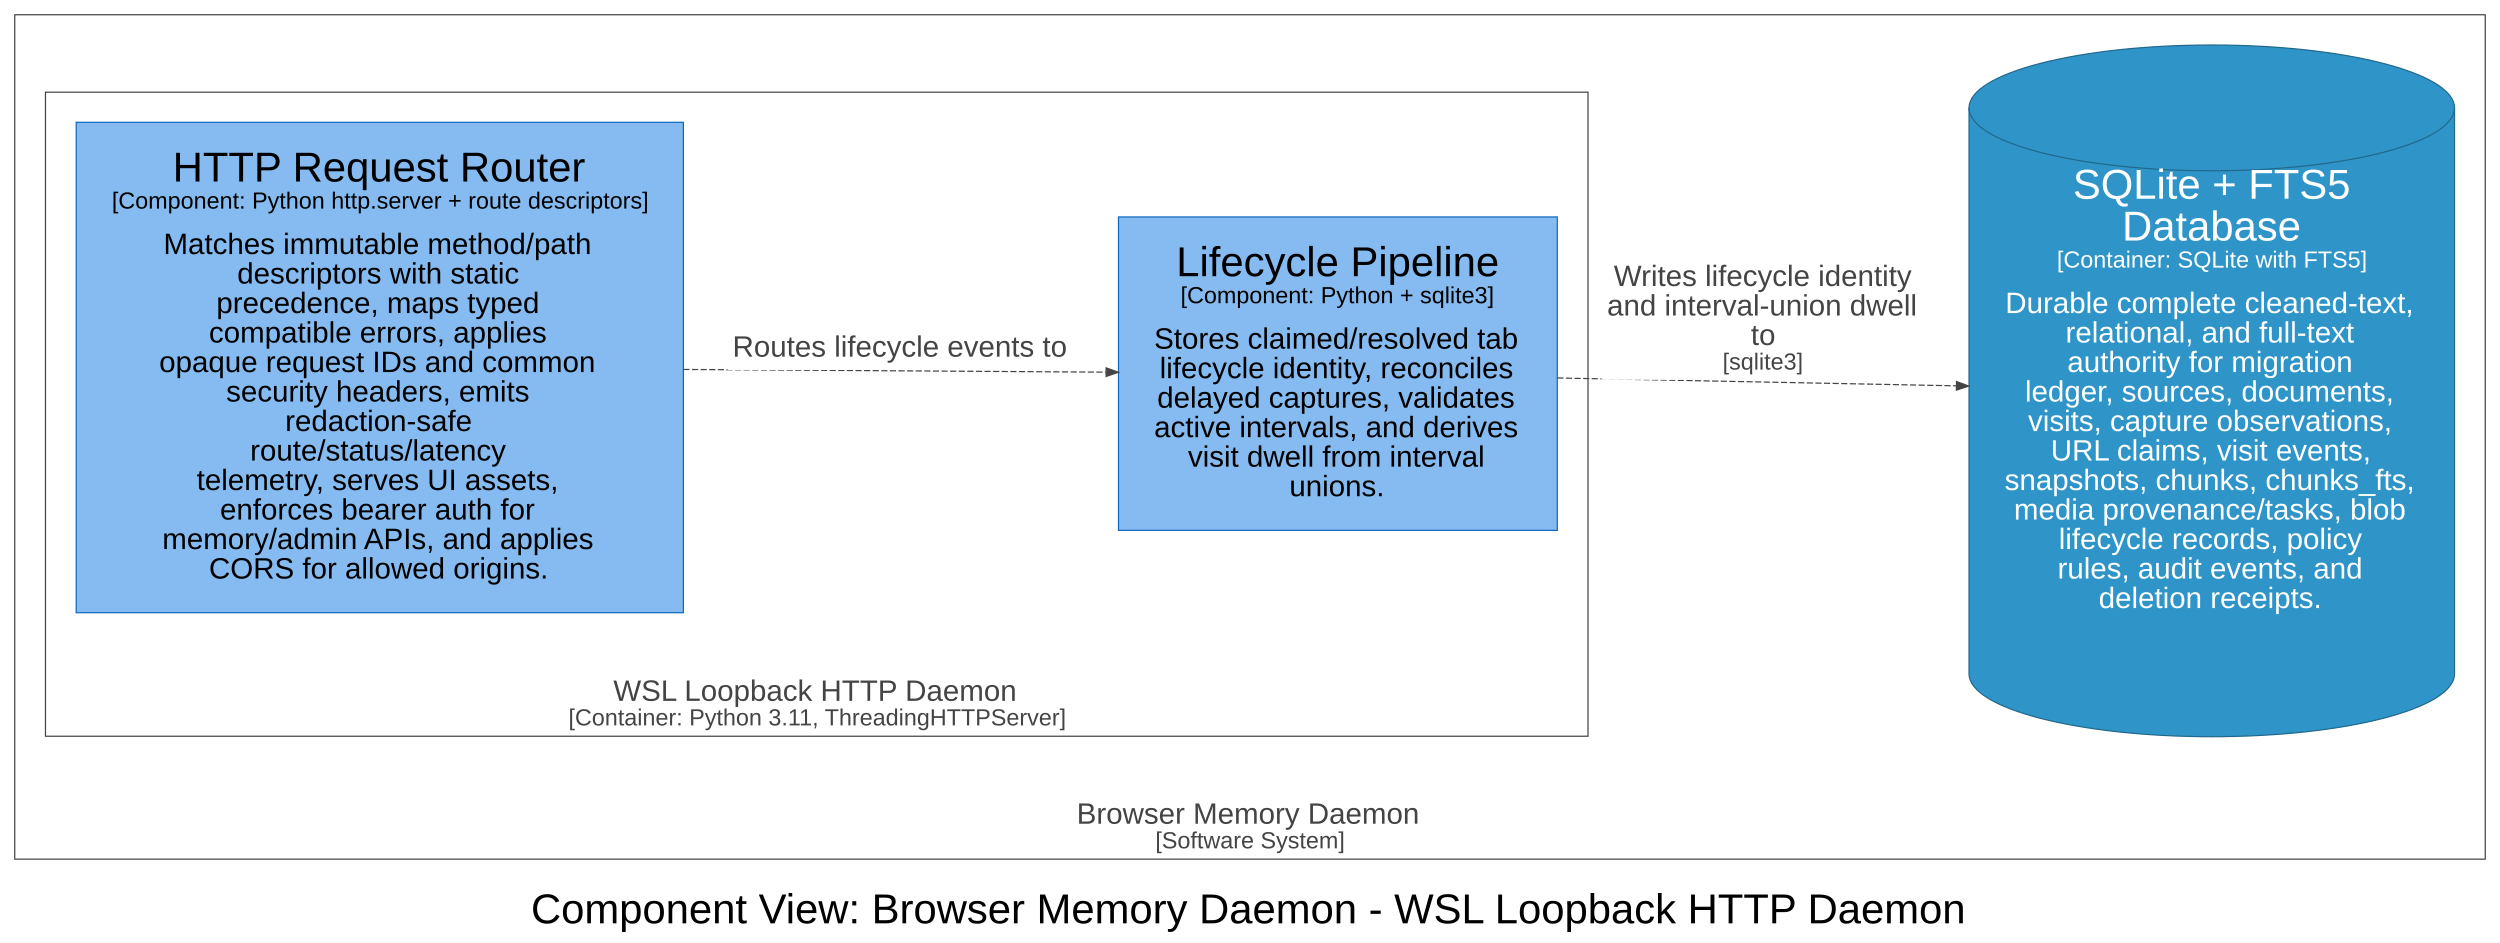
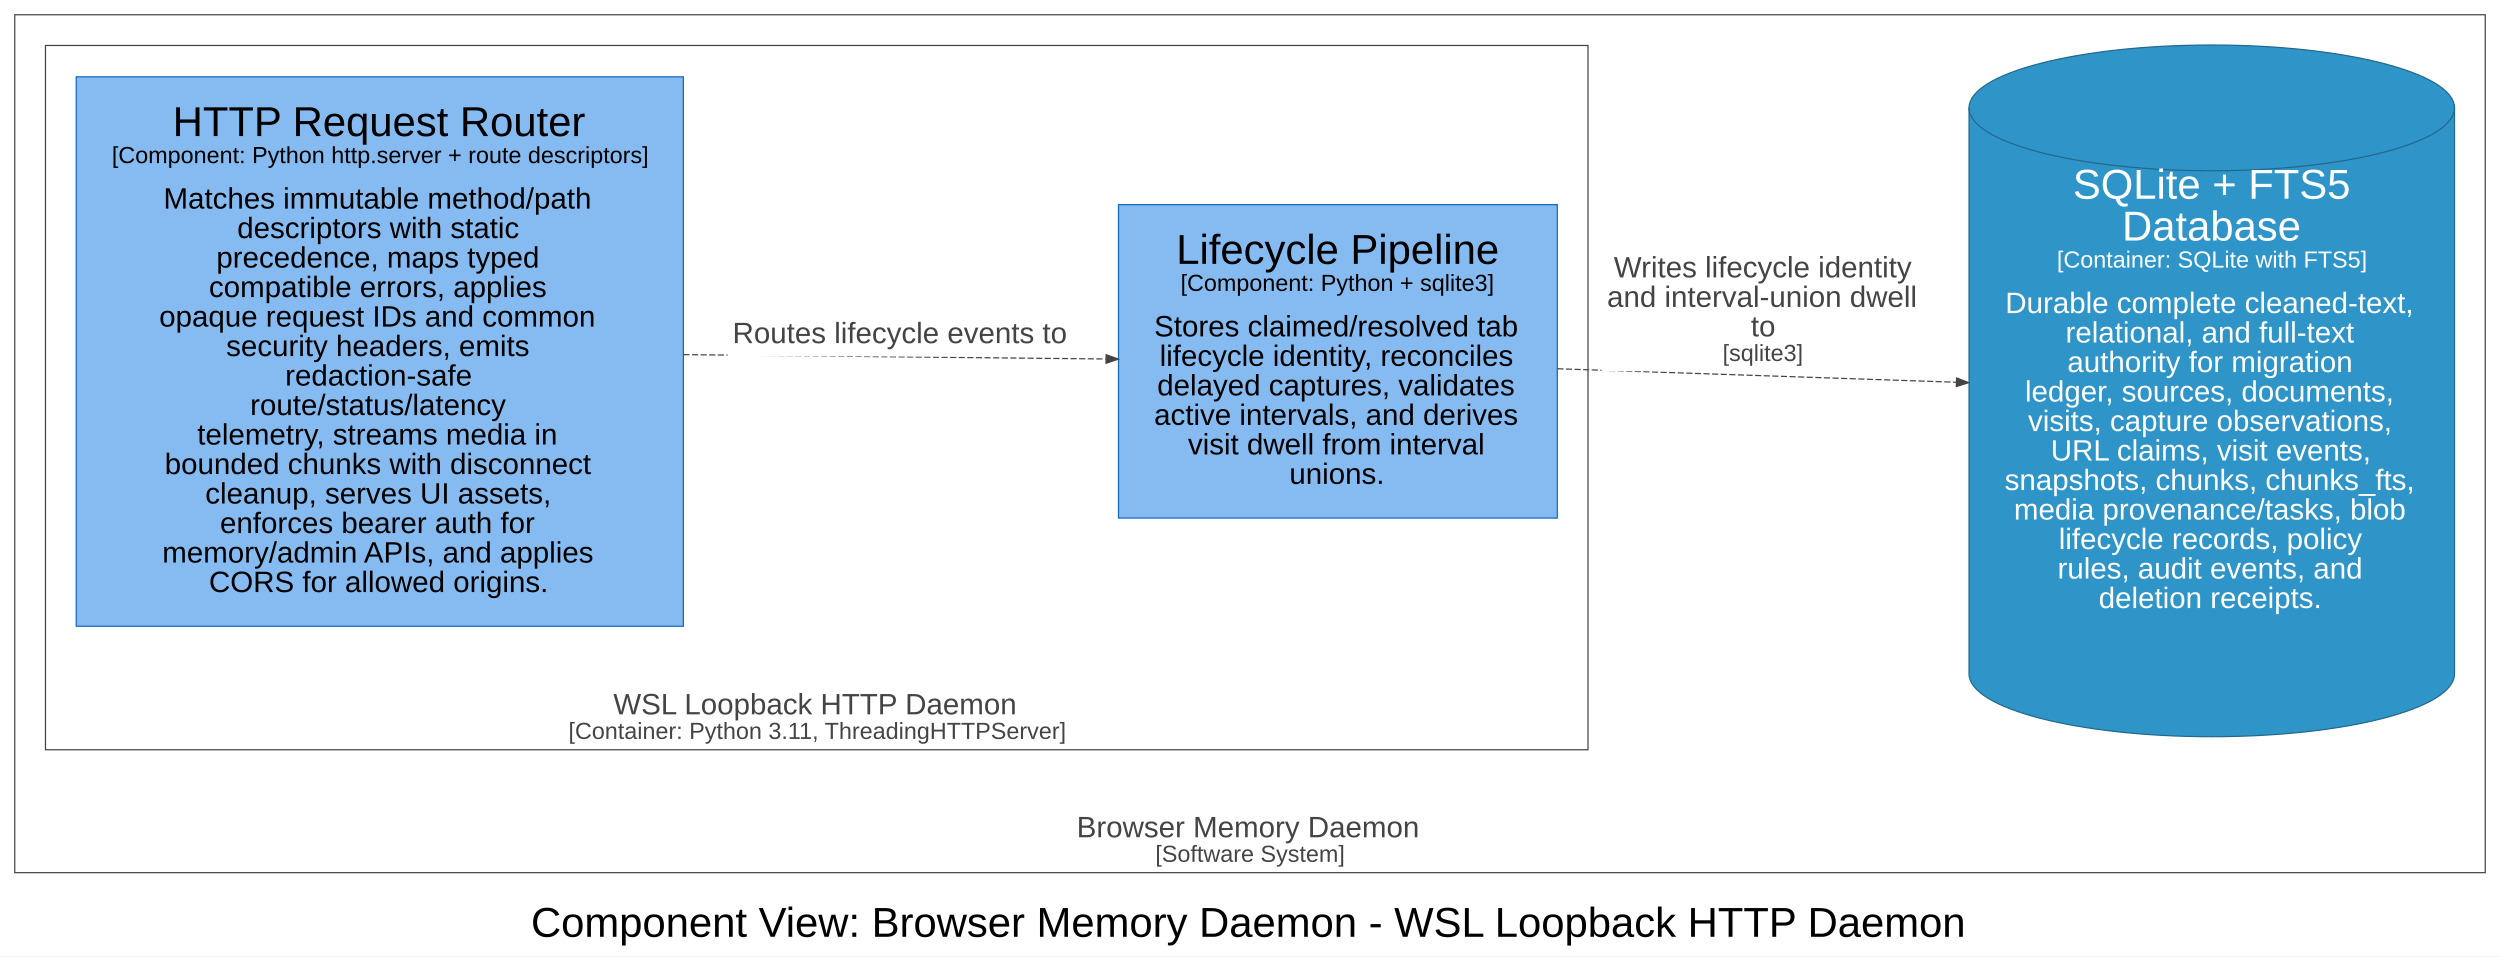
- <svg xmlns="http://www.w3.org/2000/svg" width="2034pt" height="767pt" viewBox="0.00 0.00 2034.00 767.00">
-   <g id="graph0" class="graph" transform="scale(1 1) rotate(0) translate(4 763)">
-     <polygon fill="white" stroke="transparent" points="-4,4 -4,-763 2030,-763 2030,4 -4,4" />
+ <svg xmlns="http://www.w3.org/2000/svg" width="2034pt" height="778pt" viewBox="0.00 0.00 2034.00 778.00">
+   <g id="graph0" class="graph" transform="scale(1 1) rotate(0) translate(4 774)">
+     <polygon fill="white" stroke="transparent" points="-4,4 -4,-774 2030,-774 2030,4 -4,4" />
    <text text-anchor="start" x="428" y="-11.8" font-family="Arial" font-size="34.00">Component View: Browser Memory Daemon - WSL Loopback HTTP Daemon</text>
    <g id="clust1" class="cluster">
-       <polygon fill="none" stroke="#444444" points="8,-64 8,-751 2018,-751 2018,-64 8,-64" />
+       <polygon fill="none" stroke="#444444" points="8,-64 8,-762 2018,-762 2018,-64 8,-64" />
      <text text-anchor="start" x="872" y="-92.8" font-family="Arial" font-size="24.00" fill="#444444">Browser Memory Daemon</text>
      <text text-anchor="start" x="936" y="-72.8" font-family="Arial" font-size="19.00" fill="#444444">[Software System]</text>
    </g>
    <g id="clust2" class="cluster">
-       <polygon fill="none" stroke="#444444" points="33,-164 33,-688 1288,-688 1288,-164 33,-164" />
+       <polygon fill="none" stroke="#444444" points="33,-164 33,-737 1288,-737 1288,-164 33,-164" />
      <text text-anchor="start" x="495" y="-192.8" font-family="Arial" font-size="24.00" fill="#444444">WSL Loopback HTTP Daemon</text>
      <text text-anchor="start" x="458.5" y="-172.8" font-family="Arial" font-size="19.00" fill="#444444">[Container: Python 3.11, ThreadingHTTPServer]</text>
    </g>
    <g id="23" class="node">
-       <polygon fill="#85bbf0" stroke="#1168bd" points="552,-663.5 58,-663.5 58,-264.5 552,-264.5 552,-663.5" />
-       <text text-anchor="start" x="136.5" y="-615.3" font-family="Arial" font-size="34.00" fill="#000000">HTTP Request Router</text>
-       <text text-anchor="start" x="87" y="-593.3" font-family="Arial" font-size="19.00" fill="#000000">[Component: Python http.server + route descriptors]</text>
-       <text text-anchor="start" x="129" y="-556.3" font-family="Arial" font-size="24.00" fill="#000000">Matches immutable method/path</text>
-       <text text-anchor="start" x="189" y="-532.3" font-family="Arial" font-size="24.00" fill="#000000">descriptors with static</text>
-       <text text-anchor="start" x="172" y="-508.3" font-family="Arial" font-size="24.00" fill="#000000">precedence, maps typed</text>
-       <text text-anchor="start" x="166" y="-484.3" font-family="Arial" font-size="24.00" fill="#000000">compatible errors, applies</text>
-       <text text-anchor="start" x="125.5" y="-460.3" font-family="Arial" font-size="24.00" fill="#000000">opaque request IDs and common</text>
-       <text text-anchor="start" x="180" y="-436.3" font-family="Arial" font-size="24.00" fill="#000000">security headers, emits</text>
-       <text text-anchor="start" x="228" y="-412.3" font-family="Arial" font-size="24.00" fill="#000000">redaction-safe</text>
-       <text text-anchor="start" x="199.5" y="-388.3" font-family="Arial" font-size="24.00" fill="#000000">route/status/latency</text>
-       <text text-anchor="start" x="156" y="-364.3" font-family="Arial" font-size="24.00" fill="#000000">telemetry, serves UI assets,</text>
+       <polygon fill="#85bbf0" stroke="#1168bd" points="552,-711.5 58,-711.5 58,-264.5 552,-264.5 552,-711.5" />
+       <text text-anchor="start" x="136.5" y="-663.3" font-family="Arial" font-size="34.00" fill="#000000">HTTP Request Router</text>
+       <text text-anchor="start" x="87" y="-641.3" font-family="Arial" font-size="19.00" fill="#000000">[Component: Python http.server + route descriptors]</text>
+       <text text-anchor="start" x="129" y="-604.3" font-family="Arial" font-size="24.00" fill="#000000">Matches immutable method/path</text>
+       <text text-anchor="start" x="189" y="-580.3" font-family="Arial" font-size="24.00" fill="#000000">descriptors with static</text>
+       <text text-anchor="start" x="172" y="-556.3" font-family="Arial" font-size="24.00" fill="#000000">precedence, maps typed</text>
+       <text text-anchor="start" x="166" y="-532.3" font-family="Arial" font-size="24.00" fill="#000000">compatible errors, applies</text>
+       <text text-anchor="start" x="125.5" y="-508.3" font-family="Arial" font-size="24.00" fill="#000000">opaque request IDs and common</text>
+       <text text-anchor="start" x="180" y="-484.3" font-family="Arial" font-size="24.00" fill="#000000">security headers, emits</text>
+       <text text-anchor="start" x="228" y="-460.3" font-family="Arial" font-size="24.00" fill="#000000">redaction-safe</text>
+       <text text-anchor="start" x="199.5" y="-436.3" font-family="Arial" font-size="24.00" fill="#000000">route/status/latency</text>
+       <text text-anchor="start" x="156.5" y="-412.3" font-family="Arial" font-size="24.00" fill="#000000">telemetry, streams media in</text>
+       <text text-anchor="start" x="130" y="-388.3" font-family="Arial" font-size="24.00" fill="#000000">bounded chunks with disconnect</text>
+       <text text-anchor="start" x="163" y="-364.3" font-family="Arial" font-size="24.00" fill="#000000">cleanup, serves UI assets,</text>
      <text text-anchor="start" x="175" y="-340.3" font-family="Arial" font-size="24.00" fill="#000000">enforces bearer auth for</text>
      <text text-anchor="start" x="128" y="-316.3" font-family="Arial" font-size="24.00" fill="#000000">memory/admin APIs, and applies</text>
      <text text-anchor="start" x="166" y="-292.3" font-family="Arial" font-size="24.00" fill="#000000">CORS for allowed origins.</text>
    </g>
    <g id="28" class="node">
-       <polygon fill="#85bbf0" stroke="#1168bd" points="1263,-586.5 906,-586.5 906,-331.5 1263,-331.5 1263,-586.5" />
-       <text text-anchor="start" x="953" y="-538.3" font-family="Arial" font-size="34.00" fill="#000000">Lifecycle Pipeline</text>
-       <text text-anchor="start" x="956.5" y="-516.3" font-family="Arial" font-size="19.00" fill="#000000">[Component: Python + sqlite3]</text>
-       <text text-anchor="start" x="935" y="-479.3" font-family="Arial" font-size="24.00" fill="#000000">Stores claimed/resolved tab</text>
-       <text text-anchor="start" x="939.5" y="-455.3" font-family="Arial" font-size="24.00" fill="#000000">lifecycle identity, reconciles</text>
-       <text text-anchor="start" x="937.5" y="-431.3" font-family="Arial" font-size="24.00" fill="#000000">delayed captures, validates</text>
-       <text text-anchor="start" x="935" y="-407.3" font-family="Arial" font-size="24.00" fill="#000000">active intervals, and derives</text>
-       <text text-anchor="start" x="962.5" y="-383.3" font-family="Arial" font-size="24.00" fill="#000000">visit dwell from interval</text>
-       <text text-anchor="start" x="1045" y="-359.3" font-family="Arial" font-size="24.00" fill="#000000">unions.</text>
+       <polygon fill="#85bbf0" stroke="#1168bd" points="1263,-607.5 906,-607.5 906,-352.5 1263,-352.5 1263,-607.5" />
+       <text text-anchor="start" x="953" y="-559.3" font-family="Arial" font-size="34.00" fill="#000000">Lifecycle Pipeline</text>
+       <text text-anchor="start" x="956.5" y="-537.3" font-family="Arial" font-size="19.00" fill="#000000">[Component: Python + sqlite3]</text>
+       <text text-anchor="start" x="935" y="-500.3" font-family="Arial" font-size="24.00" fill="#000000">Stores claimed/resolved tab</text>
+       <text text-anchor="start" x="939.5" y="-476.3" font-family="Arial" font-size="24.00" fill="#000000">lifecycle identity, reconciles</text>
+       <text text-anchor="start" x="937.5" y="-452.3" font-family="Arial" font-size="24.00" fill="#000000">delayed captures, validates</text>
+       <text text-anchor="start" x="935" y="-428.3" font-family="Arial" font-size="24.00" fill="#000000">active intervals, and derives</text>
+       <text text-anchor="start" x="962.5" y="-404.3" font-family="Arial" font-size="24.00" fill="#000000">visit dwell from interval</text>
+       <text text-anchor="start" x="1045" y="-380.3" font-family="Arial" font-size="24.00" fill="#000000">unions.</text>
    </g>
    <g id="117" class="edge">
-       <path fill="none" stroke="#444444" stroke-dasharray="5,2" d="M552.01,-462.42C663.2,-461.7 792.48,-460.87 895.69,-460.21" />
-       <polygon fill="#444444" stroke="#444444" points="895.94,-463.71 905.92,-460.14 895.9,-456.71 895.94,-463.71" />
-       <polygon fill="white" stroke="transparent" points="588,-462 588,-496 870,-496 870,-462 588,-462" />
-       <text text-anchor="start" x="592" y="-472.8" font-family="Arial" font-size="24.00" fill="#444444">Routes lifecycle events to</text>
+       <path fill="none" stroke="#444444" stroke-dasharray="5,2" d="M552.01,-485.47C663.2,-484.32 792.48,-482.99 895.69,-481.93" />
+       <polygon fill="#444444" stroke="#444444" points="895.95,-485.43 905.92,-481.83 895.88,-478.43 895.95,-485.43" />
+       <polygon fill="white" stroke="transparent" points="588,-484 588,-518 870,-518 870,-484 588,-484" />
+       <text text-anchor="start" x="592" y="-494.8" font-family="Arial" font-size="24.00" fill="#444444">Routes lifecycle events to</text>
    </g>
    <g id="47" class="node">
-       <path fill="#2f95c8" stroke="#20688c" d="M1993,-675.22C1993,-703.44 1904.48,-726.38 1795.5,-726.38 1686.52,-726.38 1598,-703.44 1598,-675.22 1598,-675.22 1598,-214.78 1598,-214.78 1598,-186.56 1686.52,-163.62 1795.5,-163.62 1904.48,-163.62 1993,-186.56 1993,-214.78 1993,-214.78 1993,-675.22 1993,-675.22" />
-       <path fill="none" stroke="#20688c" d="M1993,-675.22C1993,-646.99 1904.48,-624.06 1795.5,-624.06 1686.52,-624.06 1598,-646.99 1598,-675.22" />
-       <text text-anchor="start" x="1682.5" y="-601.3" font-family="Arial" font-size="34.00" fill="#ffffff">SQLite + FTS5</text>
-       <text text-anchor="start" x="1722.5" y="-567.3" font-family="Arial" font-size="34.00" fill="#ffffff">Database</text>
-       <text text-anchor="start" x="1669.5" y="-545.3" font-family="Arial" font-size="19.00" fill="#ffffff">[Container: SQLite with FTS5]</text>
-       <text text-anchor="start" x="1627.5" y="-508.3" font-family="Arial" font-size="24.00" fill="#ffffff">Durable complete cleaned-text,</text>
-       <text text-anchor="start" x="1676.5" y="-484.3" font-family="Arial" font-size="24.00" fill="#ffffff">relational, and full-text</text>
-       <text text-anchor="start" x="1678" y="-460.3" font-family="Arial" font-size="24.00" fill="#ffffff">authority for migration</text>
-       <text text-anchor="start" x="1643.5" y="-436.3" font-family="Arial" font-size="24.00" fill="#ffffff">ledger, sources, documents,</text>
-       <text text-anchor="start" x="1646" y="-412.3" font-family="Arial" font-size="24.00" fill="#ffffff">visits, capture observations,</text>
-       <text text-anchor="start" x="1664.5" y="-388.3" font-family="Arial" font-size="24.00" fill="#ffffff">URL claims, visit events,</text>
-       <text text-anchor="start" x="1627" y="-364.3" font-family="Arial" font-size="24.00" fill="#ffffff">snapshots, chunks, chunks_fts,</text>
-       <text text-anchor="start" x="1634.5" y="-340.3" font-family="Arial" font-size="24.00" fill="#ffffff">media provenance/tasks, blob</text>
-       <text text-anchor="start" x="1671" y="-316.3" font-family="Arial" font-size="24.00" fill="#ffffff">lifecycle records, policy</text>
-       <text text-anchor="start" x="1670" y="-292.3" font-family="Arial" font-size="24.00" fill="#ffffff">rules, audit events, and</text>
-       <text text-anchor="start" x="1703.5" y="-268.3" font-family="Arial" font-size="24.00" fill="#ffffff">deletion receipts.</text>
+       <path fill="#2f95c8" stroke="#20688c" d="M1993,-686.22C1993,-714.44 1904.48,-737.38 1795.5,-737.38 1686.52,-737.38 1598,-714.44 1598,-686.22 1598,-686.22 1598,-225.78 1598,-225.78 1598,-197.56 1686.52,-174.62 1795.5,-174.62 1904.48,-174.62 1993,-197.56 1993,-225.78 1993,-225.78 1993,-686.22 1993,-686.22" />
+       <path fill="none" stroke="#20688c" d="M1993,-686.22C1993,-657.99 1904.48,-635.06 1795.5,-635.06 1686.52,-635.06 1598,-657.99 1598,-686.22" />
+       <text text-anchor="start" x="1682.5" y="-612.3" font-family="Arial" font-size="34.00" fill="#ffffff">SQLite + FTS5</text>
+       <text text-anchor="start" x="1722.5" y="-578.3" font-family="Arial" font-size="34.00" fill="#ffffff">Database</text>
+       <text text-anchor="start" x="1669.5" y="-556.3" font-family="Arial" font-size="19.00" fill="#ffffff">[Container: SQLite with FTS5]</text>
+       <text text-anchor="start" x="1627.5" y="-519.3" font-family="Arial" font-size="24.00" fill="#ffffff">Durable complete cleaned-text,</text>
+       <text text-anchor="start" x="1676.5" y="-495.3" font-family="Arial" font-size="24.00" fill="#ffffff">relational, and full-text</text>
+       <text text-anchor="start" x="1678" y="-471.3" font-family="Arial" font-size="24.00" fill="#ffffff">authority for migration</text>
+       <text text-anchor="start" x="1643.5" y="-447.3" font-family="Arial" font-size="24.00" fill="#ffffff">ledger, sources, documents,</text>
+       <text text-anchor="start" x="1646" y="-423.3" font-family="Arial" font-size="24.00" fill="#ffffff">visits, capture observations,</text>
+       <text text-anchor="start" x="1664.5" y="-399.3" font-family="Arial" font-size="24.00" fill="#ffffff">URL claims, visit events,</text>
+       <text text-anchor="start" x="1627" y="-375.3" font-family="Arial" font-size="24.00" fill="#ffffff">snapshots, chunks, chunks_fts,</text>
+       <text text-anchor="start" x="1634.5" y="-351.3" font-family="Arial" font-size="24.00" fill="#ffffff">media provenance/tasks, blob</text>
+       <text text-anchor="start" x="1671" y="-327.3" font-family="Arial" font-size="24.00" fill="#ffffff">lifecycle records, policy</text>
+       <text text-anchor="start" x="1670" y="-303.3" font-family="Arial" font-size="24.00" fill="#ffffff">rules, audit events, and</text>
+       <text text-anchor="start" x="1703.5" y="-279.3" font-family="Arial" font-size="24.00" fill="#ffffff">deletion receipts.</text>
    </g>
    <g id="126" class="edge">
-       <path fill="none" stroke="#444444" stroke-dasharray="5,2" d="M1263.04,-455.49C1361.58,-453.55 1484.67,-451.12 1587.56,-449.09" />
-       <polygon fill="#444444" stroke="#444444" points="1587.84,-452.58 1597.77,-448.88 1587.7,-445.58 1587.84,-452.58" />
-       <polygon fill="white" stroke="transparent" points="1299,-454 1299,-553 1562,-553 1562,-454 1299,-454" />
-       <text text-anchor="start" x="1309" y="-530.3" font-family="Arial" font-size="24.00" fill="#444444">Writes lifecycle identity</text>
-       <text text-anchor="start" x="1303.5" y="-506.3" font-family="Arial" font-size="24.00" fill="#444444">and interval-union dwell</text>
-       <text text-anchor="start" x="1420.5" y="-482.3" font-family="Arial" font-size="24.00" fill="#444444">to</text>
-       <text text-anchor="start" x="1397.5" y="-462.3" font-family="Arial" font-size="19.00" fill="#444444">[sqlite3]</text>
+       <path fill="none" stroke="#444444" stroke-dasharray="5,2" d="M1263.04,-473.99C1361.58,-470.65 1484.67,-466.49 1587.56,-463.01" />
+       <polygon fill="#444444" stroke="#444444" points="1587.89,-466.5 1597.77,-462.66 1587.66,-459.5 1587.89,-466.5" />
+       <polygon fill="white" stroke="transparent" points="1299,-472 1299,-571 1562,-571 1562,-472 1299,-472" />
+       <text text-anchor="start" x="1309" y="-548.3" font-family="Arial" font-size="24.00" fill="#444444">Writes lifecycle identity</text>
+       <text text-anchor="start" x="1303.5" y="-524.3" font-family="Arial" font-size="24.00" fill="#444444">and interval-union dwell</text>
+       <text text-anchor="start" x="1420.5" y="-500.3" font-family="Arial" font-size="24.00" fill="#444444">to</text>
+       <text text-anchor="start" x="1397.5" y="-480.3" font-family="Arial" font-size="19.00" fill="#444444">[sqlite3]</text>
    </g>
  </g>
</svg>
